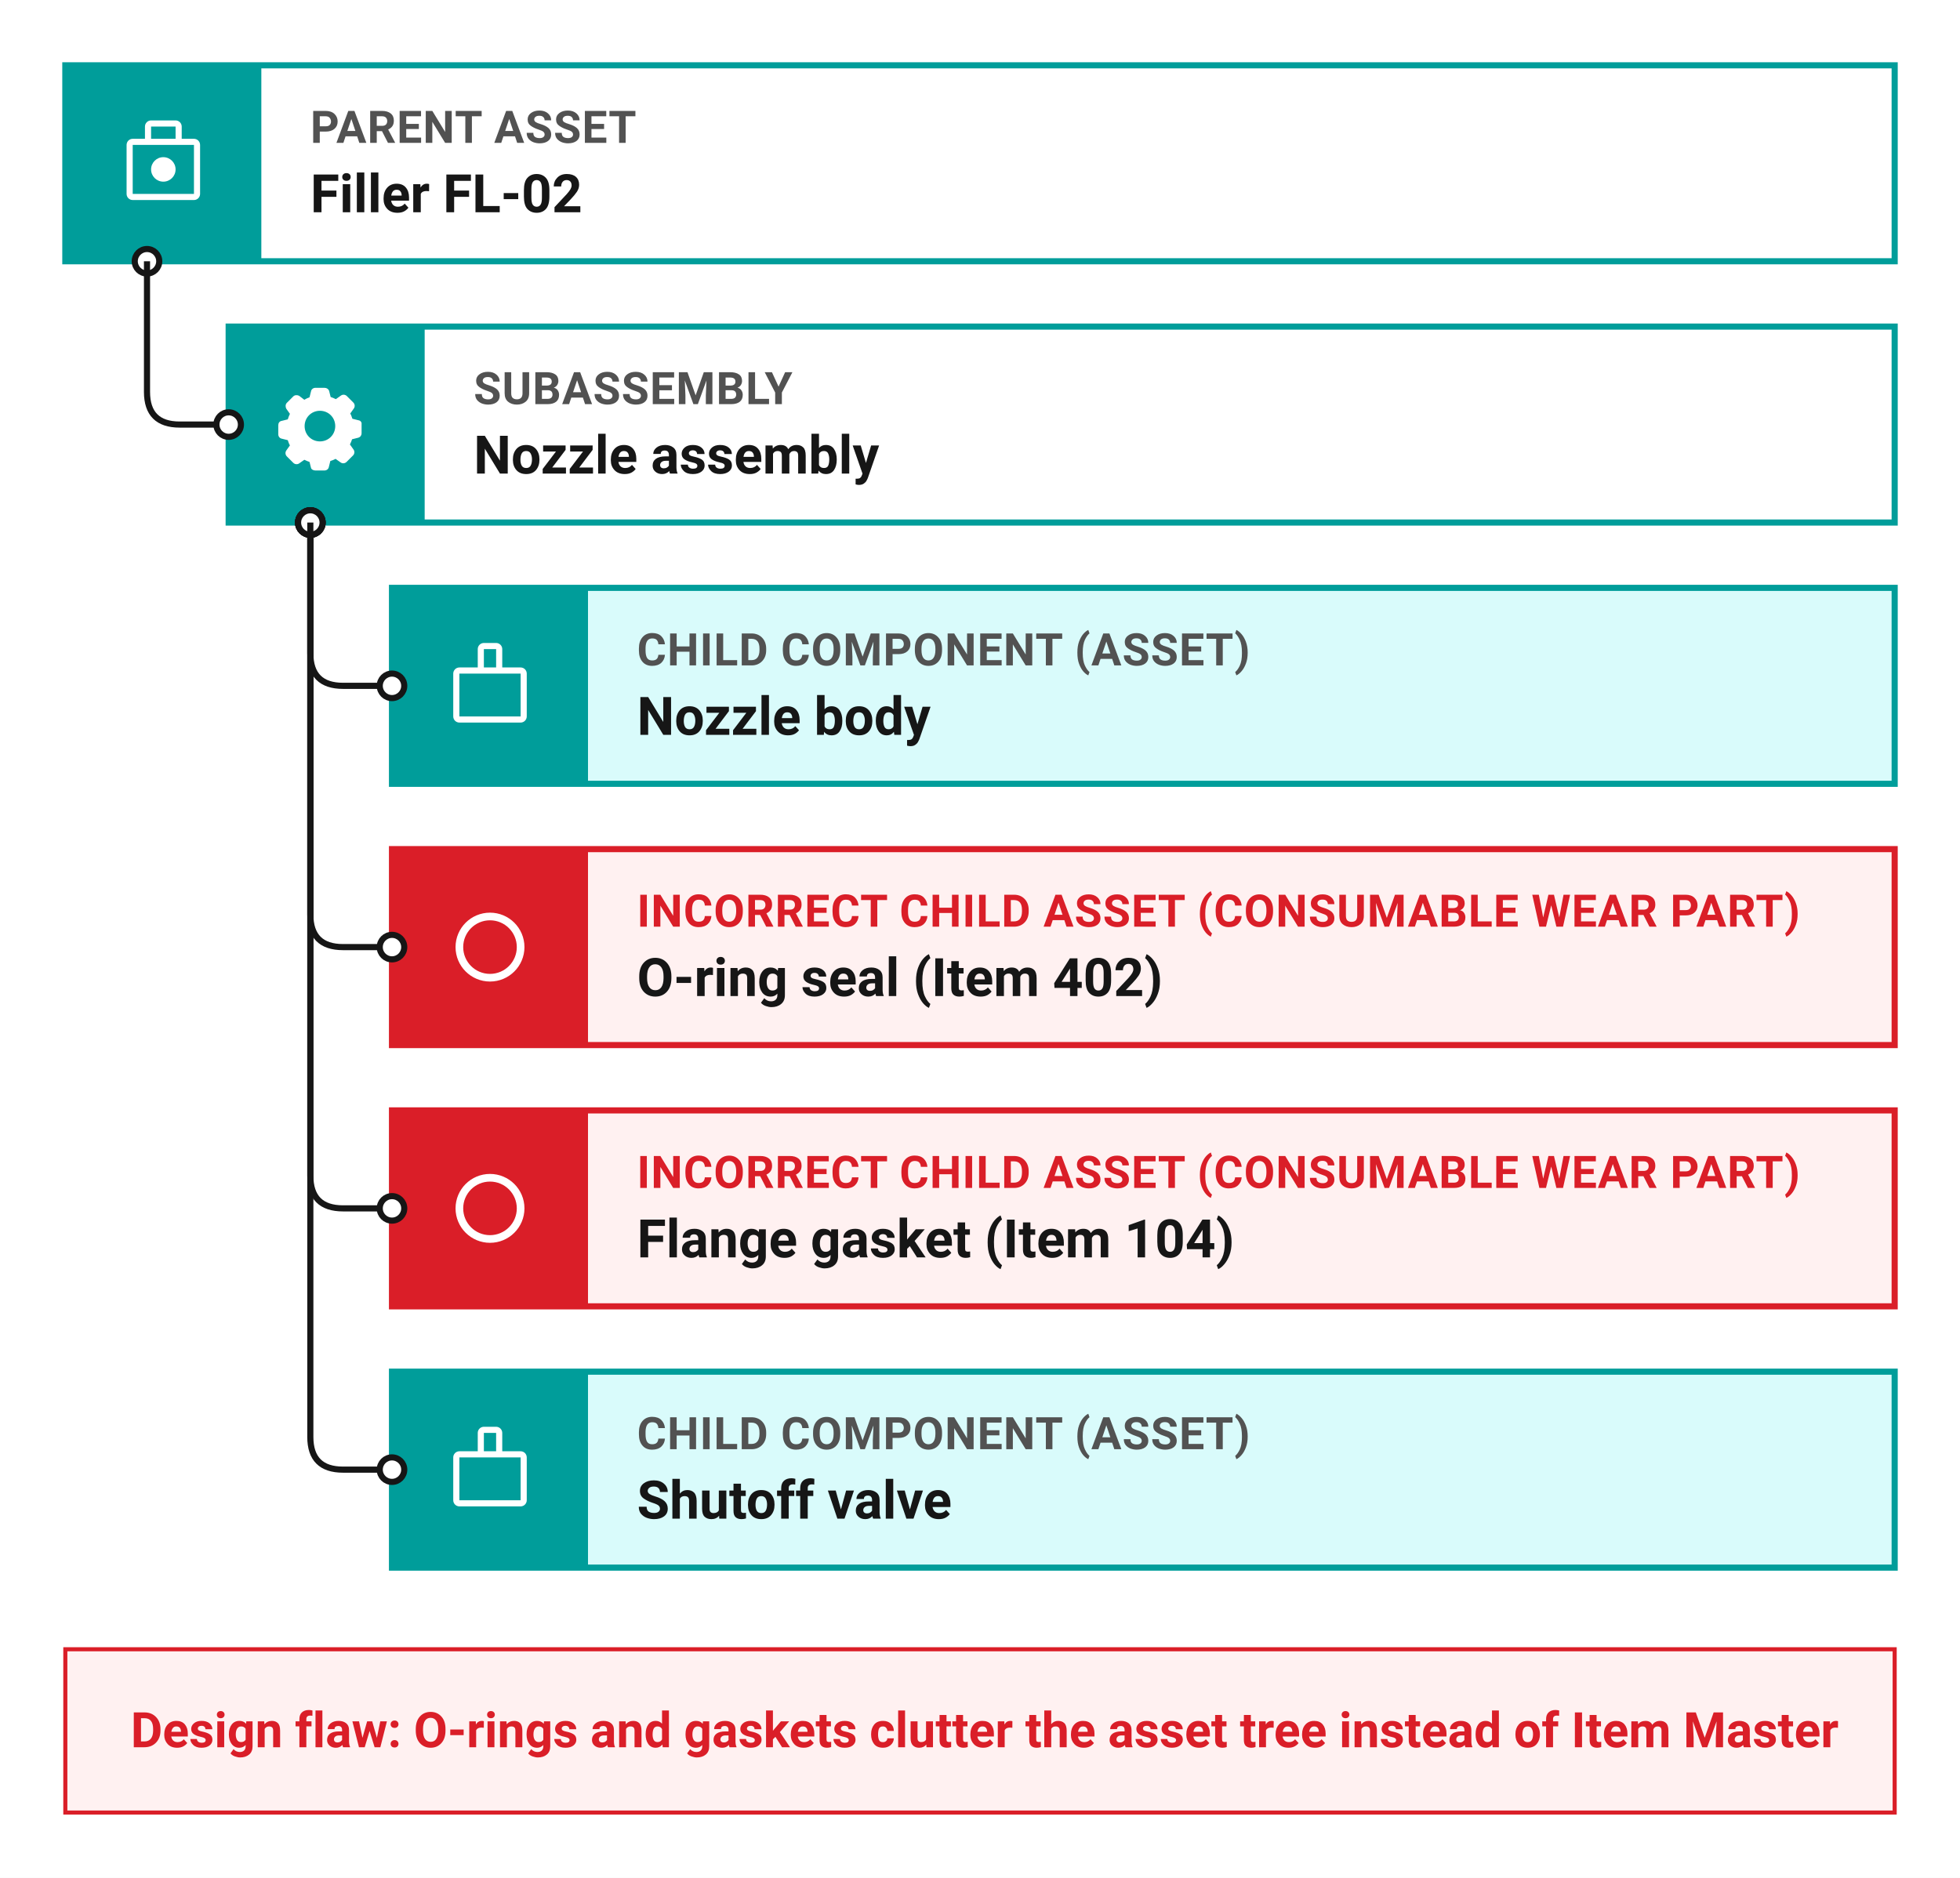
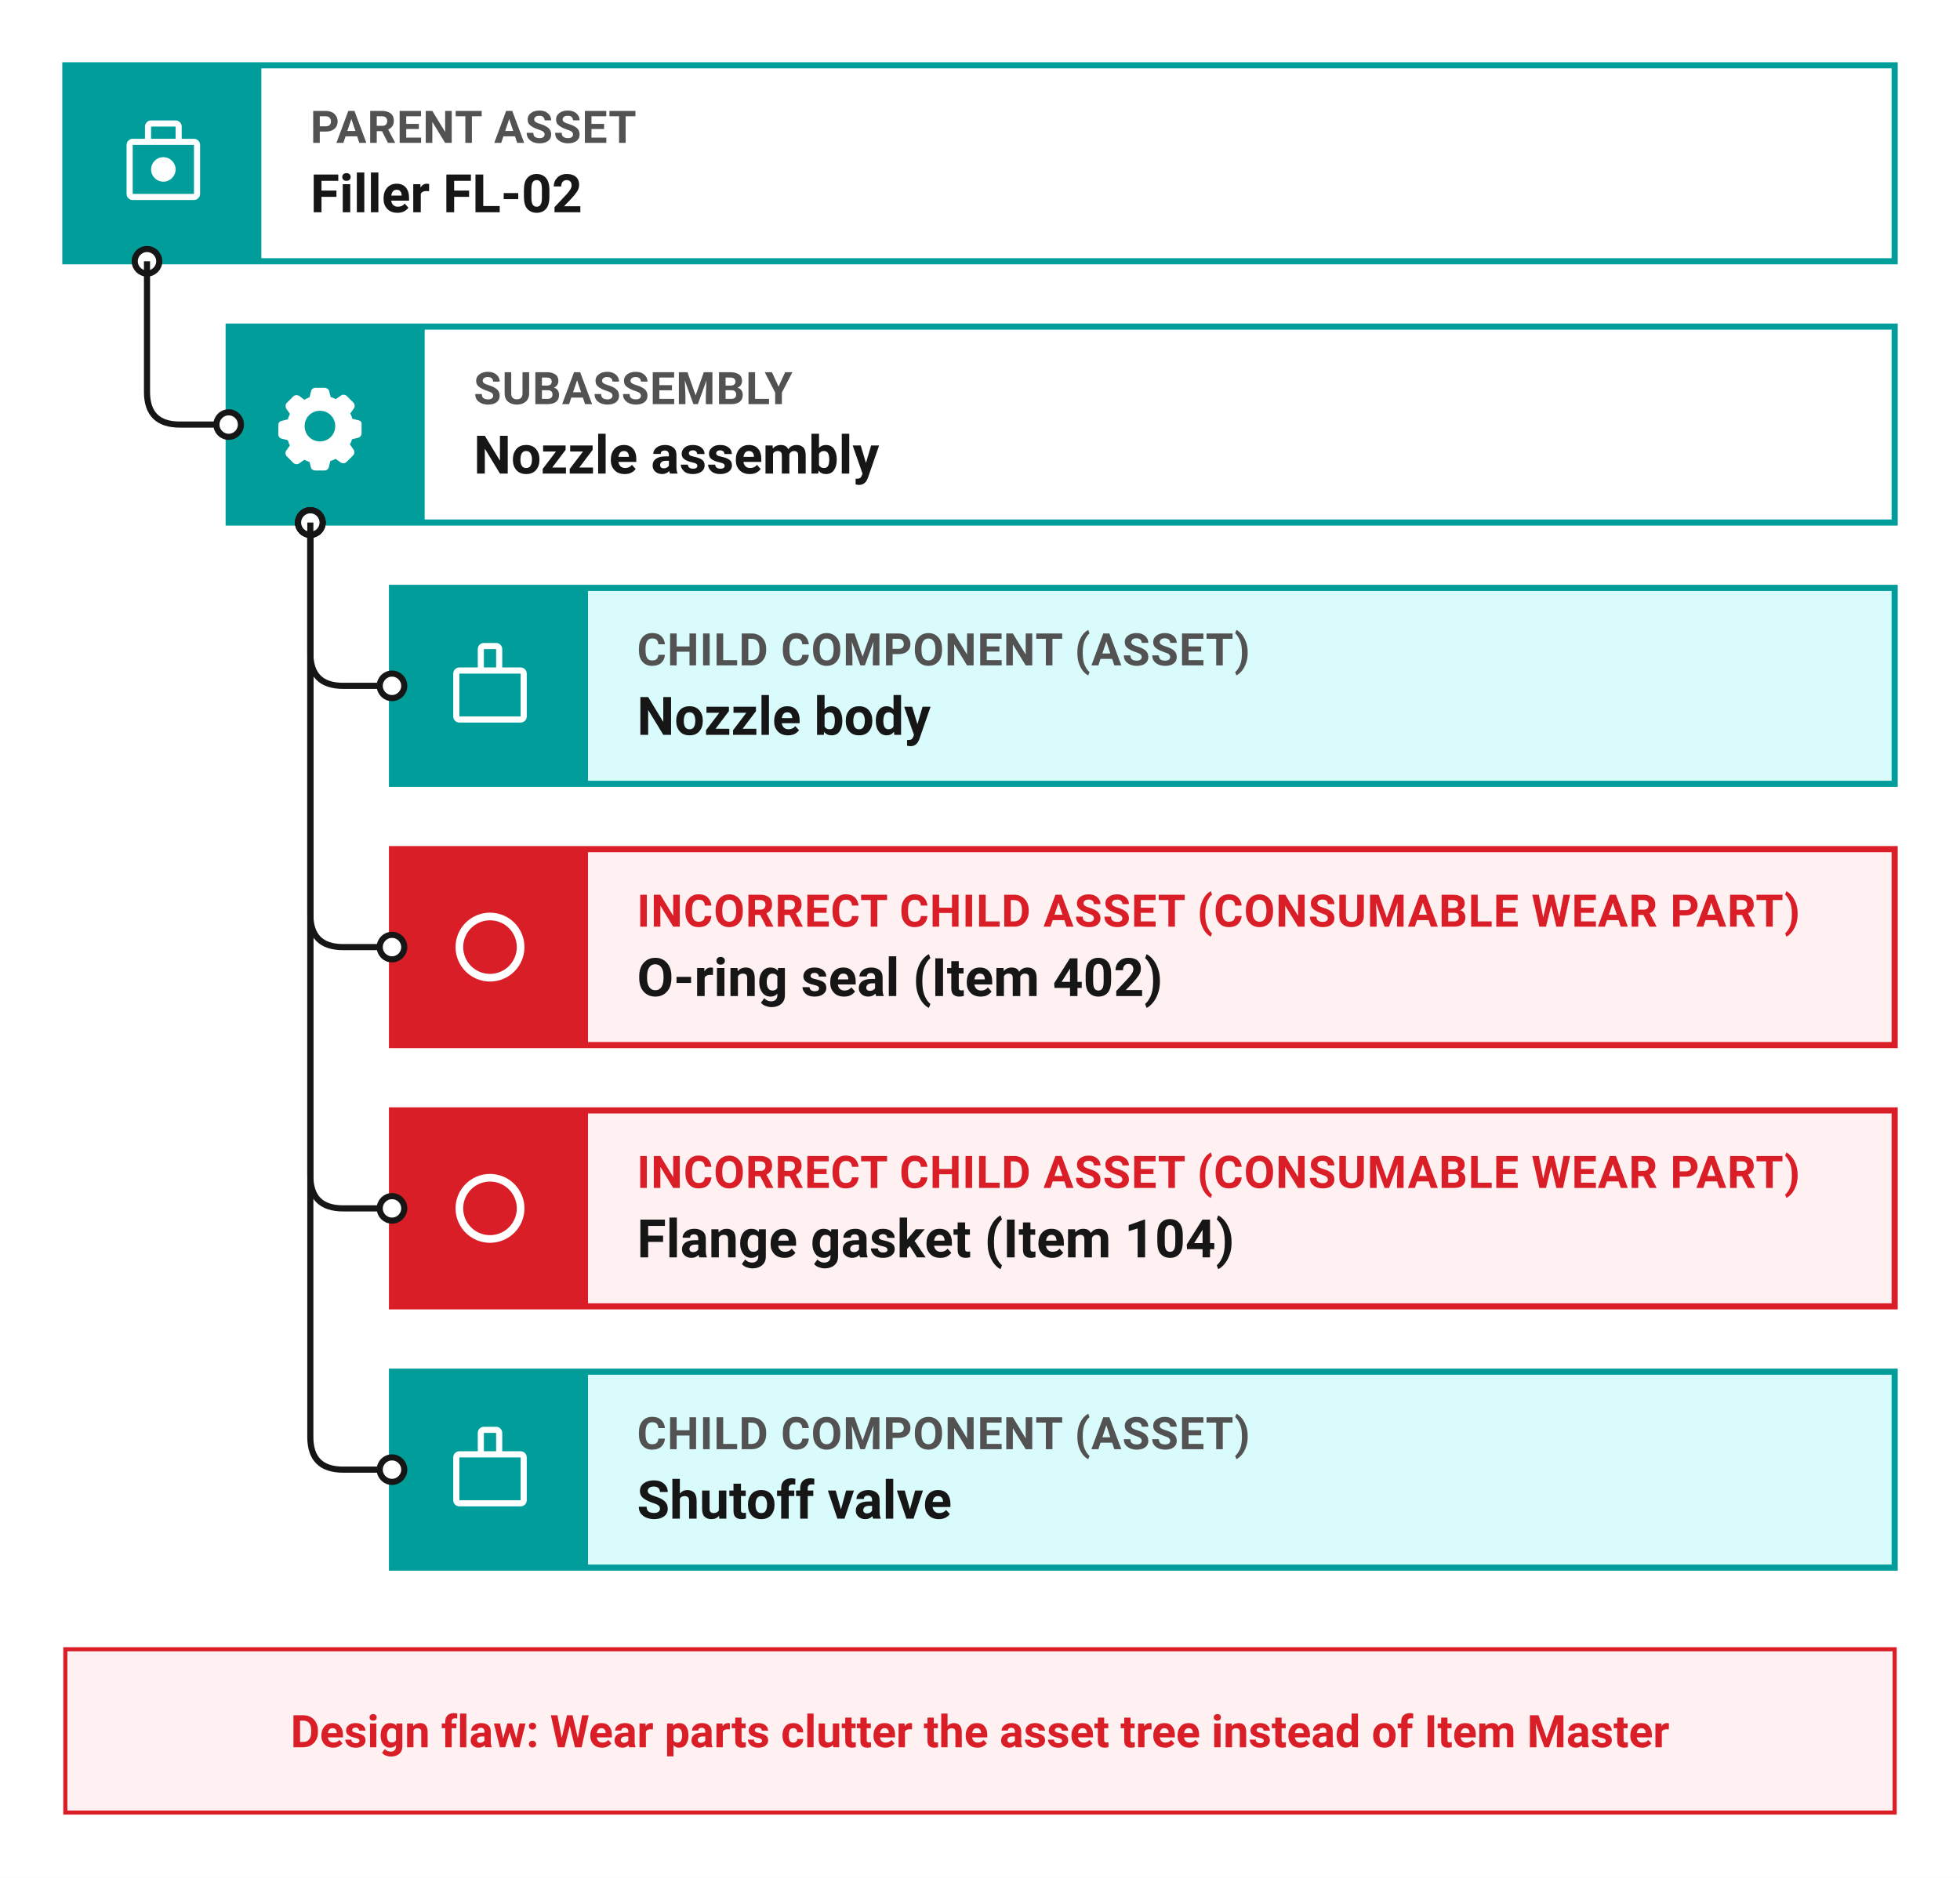
<svg xmlns="http://www.w3.org/2000/svg" width="480" height="460" viewBox="0 0 480 460" fill="none" style="background:#ffffff; font-family:'IBM Plex Sans', -apple-system, BlinkMacSystemFont, 'Segoe UI', Roboto, sans-serif;">
  <rect width="100%" height="100%" fill="#ffffff" />
  <g class="node">
    <rect x="16" y="16" width="448" height="48" fill="#ffffff" stroke="#009D9A" stroke-width="1.5" />
    <rect x="16" y="16" width="48" height="48" fill="#009D9A" />
    <g transform="translate(28, 28) scale(0.75)" fill="#ffffff">
      <path d="M26,8h-4V4c0-1.1-0.9-2-2-2H12C10.9,2,10,2.9,10,4v4H6C4.9,8,4,8.9,4,10v16c0,1.1,0.9,2,2,2h20c1.1,0,2-0.9,2-2V10 C28,8.9,27.1,8,26,8z M12,4h8v4h-8V4z M26,26H6V10h20V26z" />
      <circle cx="16" cy="18" r="4" />
    </g>
    <text x="76" y="35" font-size="11" font-weight="600" fill="#525252" letter-spacing="0.2">PARENT ASSET</text>
    <text x="76" y="52" font-size="13" font-weight="600" fill="#161616">Filler FL-02</text>
  </g>
  <g class="node">
    <rect x="56" y="80" width="408" height="48" fill="#ffffff" stroke="#009D9A" stroke-width="1.5" />
    <rect x="56" y="80" width="48" height="48" fill="#009D9A" />
    <g transform="translate(68, 92) scale(0.75)" fill="#ffffff">
      <path d="M26.4,14.6l-2-0.5c-0.2-0.6-0.4-1.2-0.7-1.7l1.2-1.7c0.4-0.6,0.3-1.4-0.2-1.9l-2.1-2.1c-0.5-0.5-1.3-0.6-1.9-0.2l-1.7,1.2 c-0.6-0.3-1.1-0.5-1.7-0.7l-0.5-2C16.6,4.4,16,4,15.3,4h-3c-0.7,0-1.3,0.5-1.4,1.1l-0.5,2C9.8,7.3,9.2,7.6,8.7,7.9L7,6.6 C6.4,6.3,5.6,6.3,5.1,6.8L3,8.9C2.5,9.4,2.5,10.2,2.8,10.8l1.2,1.7C3.7,13.1,3.5,13.7,3.3,14.3l-2,0.5C0.6,14.9,0.2,15.5,0.2,16.2 v3c0,0.7,0.5,1.3,1.1,1.4l2,0.5c0.2,0.6,0.4,1.2,0.7,1.7l-1.2,1.7c-0.4,0.6-0.3,1.4,0.2,1.9l2.1,2.1c0.5,0.5,1.3,0.6,1.9,0.2l1.7-1.2 c0.6,0.3,1.1,0.5,1.7,0.7l0.5,2C11,30.6,11.6,31,12.3,31h3c0.7,0,1.3-0.5,1.4-1.1l0.5-2c0.6-0.2,1.2-0.4,1.7-0.7l1.7,1.2 c0.6,0.4,1.4,0.3,1.9-0.2l2.1-2.1c0.5-0.5,0.6-1.3,0.2-1.9l-1.2-1.7c0.3-0.6,0.5-1.1,0.7-1.7l2-0.5c0.7-0.2,1.1-0.8,1.1-1.4v-3 C27.5,15.3,27.1,14.7,26.4,14.6z M13.8,21.5c-2.8,0-5-2.2-5-5s2.2-5,5-5s5,2.2,5,5S16.6,21.5,13.8,21.5z" />
    </g>
    <text x="116" y="99" font-size="11" font-weight="600" fill="#525252" letter-spacing="0.2">SUBASSEMBLY</text>
    <text x="116" y="116" font-size="13" font-weight="600" fill="#161616">Nozzle assembly</text>
  </g>
  <g class="connector">
    <circle cx="36" cy="64" r="3" fill="#ffffff" stroke="#161616" stroke-width="1.5" />
    <path d="M 36 64 V 96 Q 36 104 44 104 H 56" fill="none" stroke="#161616" stroke-width="1.5" />
    <circle cx="56" cy="104" r="3" fill="#ffffff" stroke="#161616" stroke-width="1.5" />
  </g>
  <g class="node">
    <rect x="96" y="144" width="368" height="48" fill="#D9FBFB" stroke="#009D9A" stroke-width="1.5" />
    <rect x="96" y="144" width="48" height="48" fill="#009D9A" />
    <g transform="translate(108, 156) scale(0.75)" fill="#ffffff">
      <path d="M26,10h-6V4c0-1.1-0.9-2-2-2h-4c-1.1,0-2,0.9-2,2v6H6c-1.1,0-2,0.9-2,2v14c0,1.1,0.9,2,2,2h20c1.1,0,2-0.9,2-2V12 C28,10.9,27.1,10,26,10z M14,4h4v6h-4V4z M26,26H6V12h20V26z" />
    </g>
    <text x="156" y="163" font-size="11" font-weight="600" fill="#525252" letter-spacing="0.2">CHILD COMPONENT (ASSET)</text>
    <text x="156" y="180" font-size="13" font-weight="600" fill="#161616">Nozzle body</text>
  </g>
  <g class="connector">
    <circle cx="76" cy="128" r="3" fill="#ffffff" stroke="#161616" stroke-width="1.5" />
    <path d="M 76 128 V 160 Q 76 168 84 168 H 96" fill="none" stroke="#161616" stroke-width="1.5" />
    <circle cx="96" cy="168" r="3" fill="#ffffff" stroke="#161616" stroke-width="1.5" />
  </g>
  <g class="node">
    <rect x="96" y="208" width="368" height="48" fill="#FFF1F1" stroke="#DA1E28" stroke-width="1.5" />
    <rect x="96" y="208" width="48" height="48" fill="#DA1E28" />
    <g transform="translate(108, 220) scale(0.75)" fill="#ffffff">
      <circle cx="16" cy="16" r="10" stroke="#ffffff" stroke-width="2.5" fill="none" />
    </g>
    <text x="156" y="227" font-size="11" font-weight="700" fill="#DA1E28" letter-spacing="0.2">INCORRECT CHILD ASSET (CONSUMABLE WEAR PART)</text>
    <text x="156" y="244" font-size="13" font-weight="600" fill="#161616">O-ring seal (Item 402)</text>
  </g>
  <g class="connector">
    <circle cx="76" cy="128" r="3" fill="#ffffff" stroke="#161616" stroke-width="1.5" />
    <path d="M 76 128 V 224 Q 76 232 84 232 H 96" fill="none" stroke="#161616" stroke-width="1.5" />
    <circle cx="96" cy="232" r="3" fill="#ffffff" stroke="#161616" stroke-width="1.5" />
  </g>
  <g class="node">
    <rect x="96" y="272" width="368" height="48" fill="#FFF1F1" stroke="#DA1E28" stroke-width="1.5" />
    <rect x="96" y="272" width="48" height="48" fill="#DA1E28" />
    <g transform="translate(108, 284) scale(0.75)" fill="#ffffff">
      <circle cx="16" cy="16" r="10" stroke="#ffffff" stroke-width="2.5" fill="none" />
    </g>
    <text x="156" y="291" font-size="11" font-weight="700" fill="#DA1E28" letter-spacing="0.2">INCORRECT CHILD ASSET (CONSUMABLE WEAR PART)</text>
    <text x="156" y="308" font-size="13" font-weight="600" fill="#161616">Flange gasket (Item 104)</text>
  </g>
  <g class="connector">
    <circle cx="76" cy="128" r="3" fill="#ffffff" stroke="#161616" stroke-width="1.5" />
    <path d="M 76 128 V 288 Q 76 296 84 296 H 96" fill="none" stroke="#161616" stroke-width="1.5" />
    <circle cx="96" cy="296" r="3" fill="#ffffff" stroke="#161616" stroke-width="1.5" />
  </g>
  <g class="node">
    <rect x="96" y="336" width="368" height="48" fill="#D9FBFB" stroke="#009D9A" stroke-width="1.5" />
    <rect x="96" y="336" width="48" height="48" fill="#009D9A" />
    <g transform="translate(108, 348) scale(0.75)" fill="#ffffff">
      <path d="M26,10h-6V4c0-1.1-0.9-2-2-2h-4c-1.1,0-2,0.9-2,2v6H6c-1.1,0-2,0.9-2,2v14c0,1.1,0.9,2,2,2h20c1.1,0,2-0.9,2-2V12 C28,10.9,27.1,10,26,10z M14,4h4v6h-4V4z M26,26H6V12h20V26z" />
    </g>
    <text x="156" y="355" font-size="11" font-weight="600" fill="#525252" letter-spacing="0.2">CHILD COMPONENT (ASSET)</text>
    <text x="156" y="372" font-size="13" font-weight="600" fill="#161616">Shutoff valve</text>
  </g>
  <g class="connector">
    <circle cx="76" cy="128" r="3" fill="#ffffff" stroke="#161616" stroke-width="1.5" />
    <path d="M 76 128 V 352 Q 76 360 84 360 H 96" fill="none" stroke="#161616" stroke-width="1.5" />
    <circle cx="96" cy="360" r="3" fill="#ffffff" stroke="#161616" stroke-width="1.5" />
  </g>
  <rect x="16" y="404" width="448" height="40" fill="#FFF1F1" stroke="#DA1E28" stroke-width="1" />
-   <text x="32" y="428" font-size="12" font-weight="600" fill="#DA1E28">Design flaw: O-rings and gaskets clutter the asset tree instead of Item Master</text>
+   <text x="240" y="428" font-size="11" font-weight="600" fill="#DA1E28" text-anchor="middle">Design flaw: Wear parts clutter the asset tree instead of Item Master</text>
</svg>
